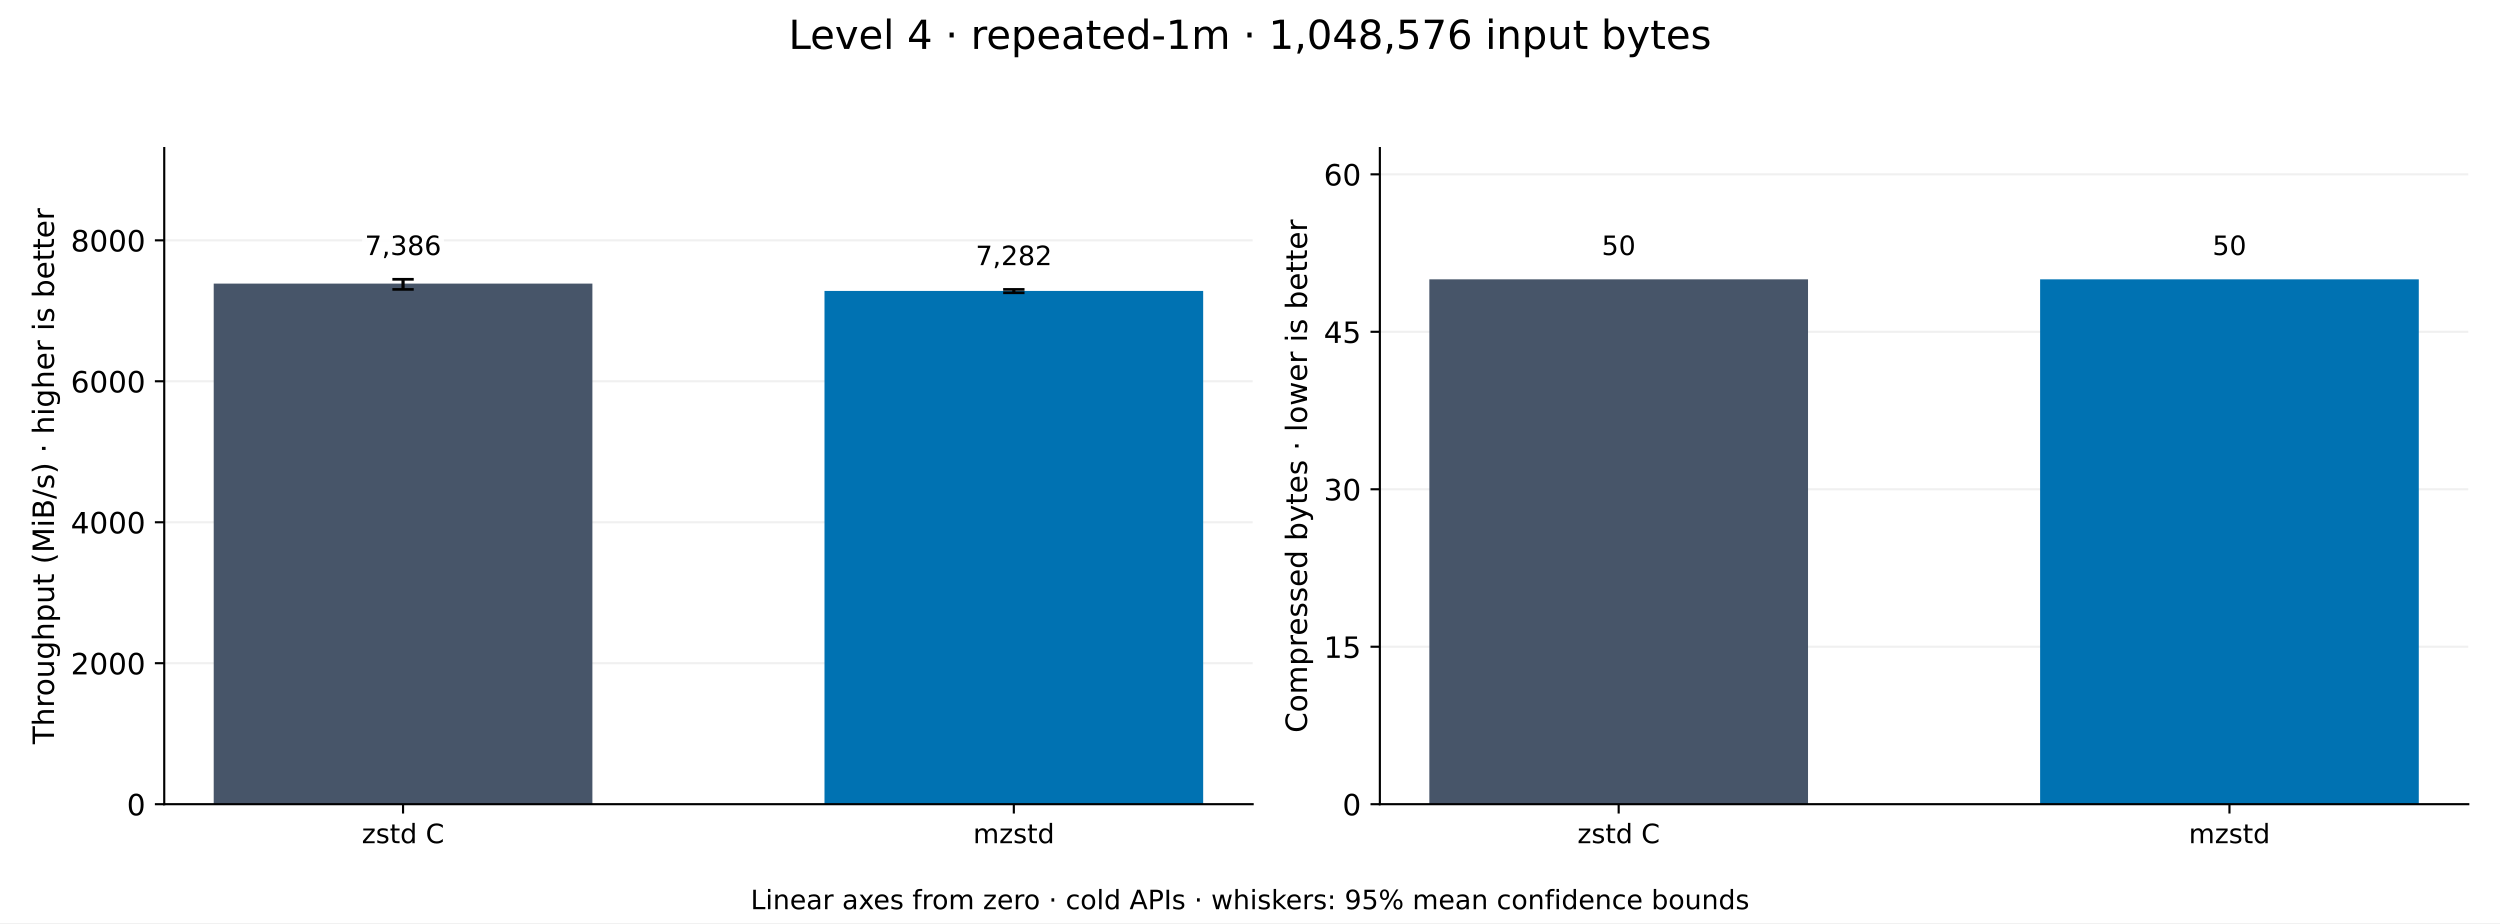
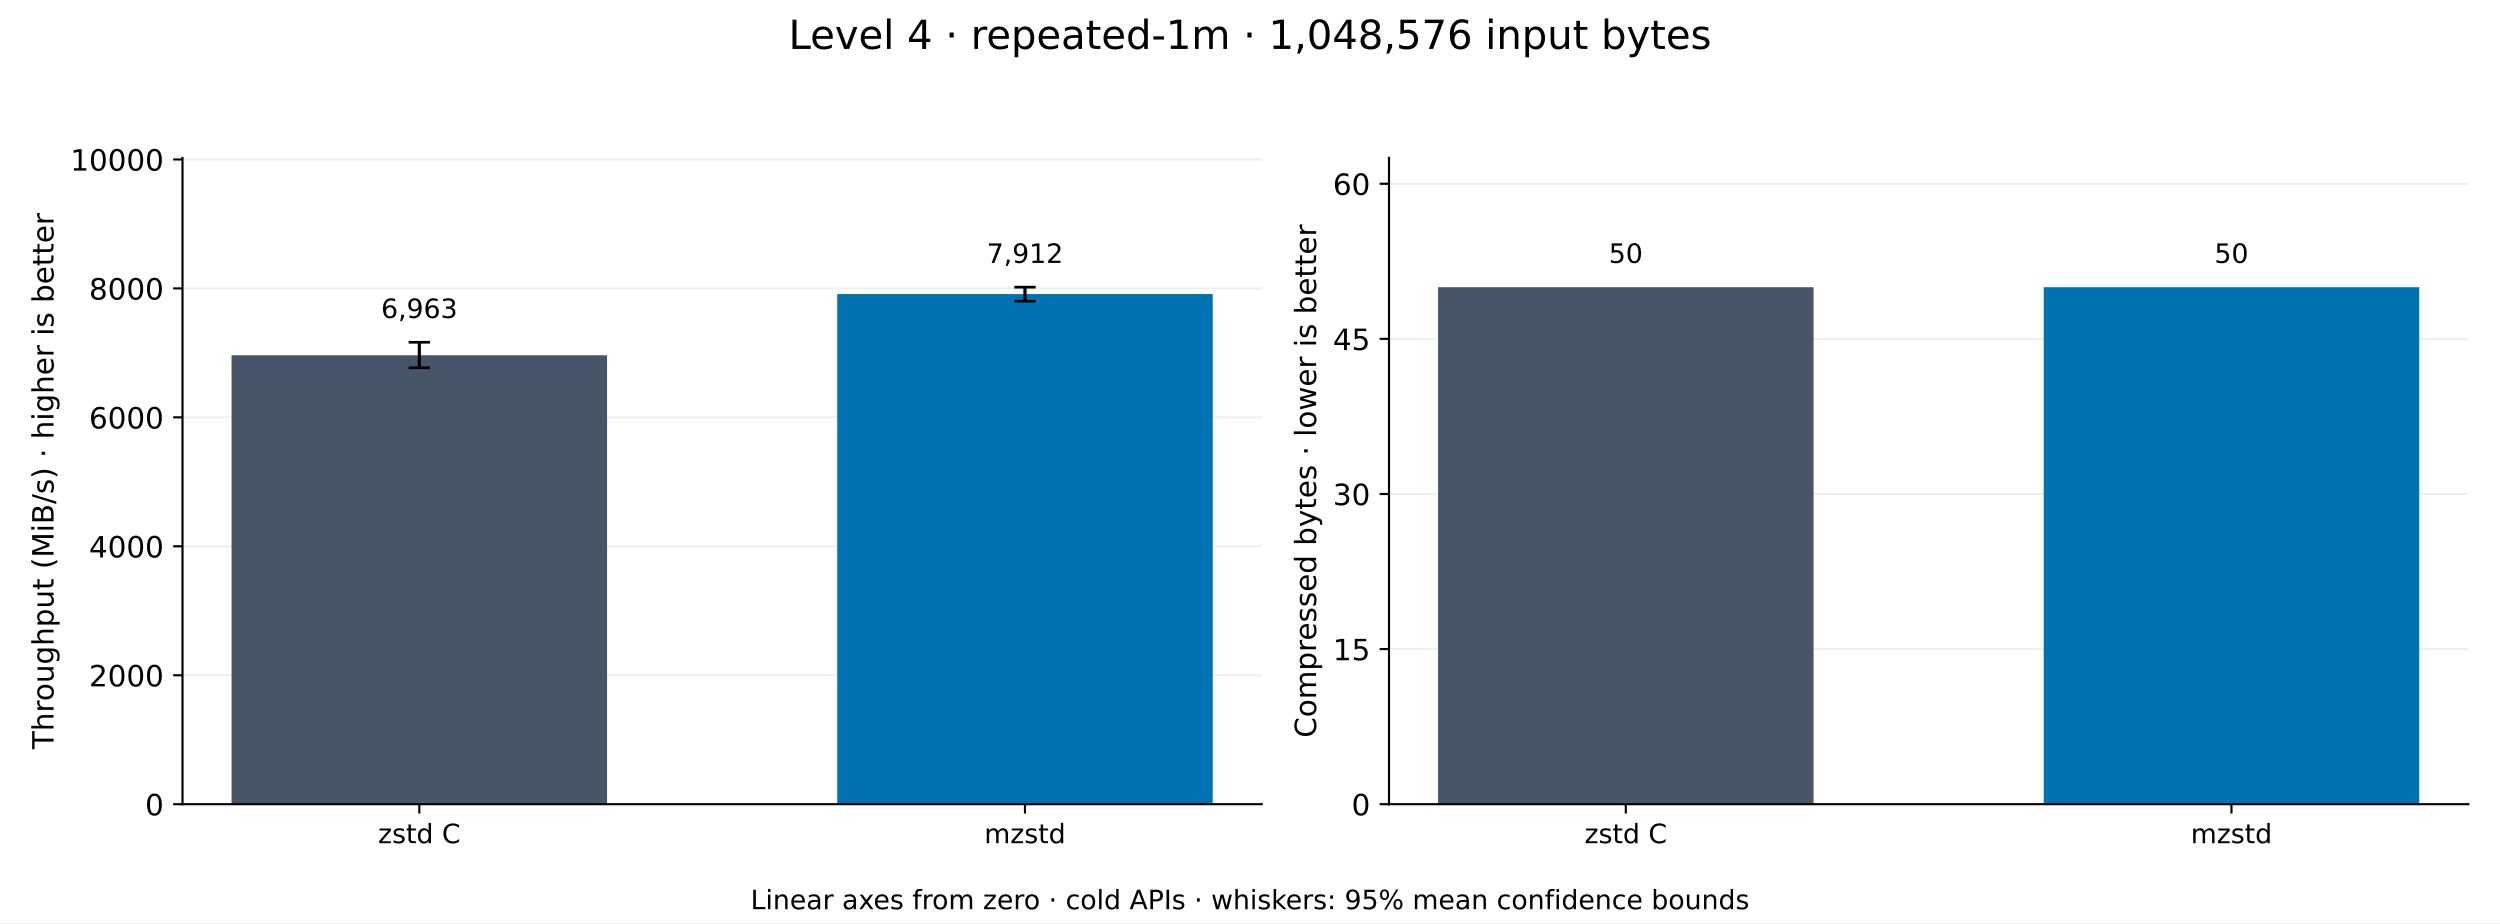
<svg xmlns="http://www.w3.org/2000/svg" xmlns:xlink="http://www.w3.org/1999/xlink" width="936pt" height="345.6pt" viewBox="0 0 936 345.6" version="1.1">
  <defs>
    <style type="text/css">*{stroke-linejoin: round; stroke-linecap: butt}</style>
  </defs>
  <g id="figure_1">
    <g id="patch_1">
      <path d="M 0 345.6 L 936 345.6 L 936 0 L 0 0 z " style="fill: #ffffff" />
    </g>
    <g id="axes_1">
      <g id="patch_2">
-         <path d="M 61.49 301.088 L 468.99 301.088 L 468.99 55.44 L 61.49 55.44 z " style="fill: #ffffff" />
+         <path d="M 68.33 301.088 L 472.41 301.088 L 472.41 59.123 L 68.33 59.123 z " style="fill: #ffffff" />
      </g>
      <g id="matplotlib.axis_1">
        <g id="xtick_1">
          <g id="line2d_1">
            <defs>
              <path id="mcbfd24ea1b" d="M 0 0 L 0 3.5 " style="stroke: #000000; stroke-width: 0.8" />
            </defs>
            <g>
-               <use xlink:href="#mcbfd24ea1b" x="150.902" y="301.088" style="stroke: #000000; stroke-width: 0.8" />
+               <use xlink:href="#mcbfd24ea1b" x="156.992" y="301.088" style="stroke: #000000; stroke-width: 0.8" />
            </g>
          </g>
          <g id="text_1">
-             <text style="font-size: 10px; font-family: 'DejaVu Sans', 'Bitstream Vera Sans', 'Computer Modern Sans Serif', 'Lucida Grande', 'Verdana', 'Geneva', 'Lucid', 'Arial', 'Helvetica', 'Avant Garde', sans-serif; text-anchor: middle" x="150.902" y="315.686" transform="rotate(-0 150.9022 315.6864)">zstd C</text>
+             <text style="font-size: 10px; font-family: 'DejaVu Sans', 'Bitstream Vera Sans', 'Computer Modern Sans Serif', 'Lucida Grande', 'Verdana', 'Geneva', 'Lucid', 'Arial', 'Helvetica', 'Avant Garde', sans-serif; text-anchor: middle" x="156.992" y="315.686" transform="rotate(-0 156.9918 315.6864)">zstd C</text>
          </g>
        </g>
        <g id="xtick_2">
          <g id="line2d_2">
            <g>
-               <use xlink:href="#mcbfd24ea1b" x="379.578" y="301.088" style="stroke: #000000; stroke-width: 0.8" />
+               <use xlink:href="#mcbfd24ea1b" x="383.748" y="301.088" style="stroke: #000000; stroke-width: 0.8" />
            </g>
          </g>
          <g id="text_2">
-             <text style="font-size: 10px; font-family: 'DejaVu Sans', 'Bitstream Vera Sans', 'Computer Modern Sans Serif', 'Lucida Grande', 'Verdana', 'Geneva', 'Lucid', 'Arial', 'Helvetica', 'Avant Garde', sans-serif; text-anchor: middle" x="379.578" y="315.686" transform="rotate(-0 379.5778 315.6864)">mzstd</text>
+             <text style="font-size: 10px; font-family: 'DejaVu Sans', 'Bitstream Vera Sans', 'Computer Modern Sans Serif', 'Lucida Grande', 'Verdana', 'Geneva', 'Lucid', 'Arial', 'Helvetica', 'Avant Garde', sans-serif; text-anchor: middle" x="383.748" y="315.686" transform="rotate(-0 383.7482 315.6864)">mzstd</text>
          </g>
        </g>
      </g>
      <g id="matplotlib.axis_2">
        <g id="ytick_1">
          <g id="line2d_3">
-             <path d="M 61.49 301.088 L 468.99 301.088 " clip-path="url(#p4addd451bc)" style="fill: none; stroke: #b0b0b0; stroke-opacity: 0.18; stroke-width: 0.8; stroke-linecap: square" />
+             <path d="M 68.33 301.088 L 472.41 301.088 " clip-path="url(#p3f794a818a)" style="fill: none; stroke: #b0b0b0; stroke-opacity: 0.18; stroke-width: 0.8; stroke-linecap: square" />
          </g>
          <g id="line2d_4">
            <defs>
              <path id="m862e928616" d="M 0 0 L -3.5 0 " style="stroke: #000000; stroke-width: 0.8" />
            </defs>
            <g>
-               <use xlink:href="#m862e928616" x="61.49" y="301.088" style="stroke: #000000; stroke-width: 0.8" />
+               <use xlink:href="#m862e928616" x="68.33" y="301.088" style="stroke: #000000; stroke-width: 0.8" />
            </g>
          </g>
          <g id="text_3">
-             <text style="font-size: 11px; font-family: 'DejaVu Sans', 'Bitstream Vera Sans', 'Computer Modern Sans Serif', 'Lucida Grande', 'Verdana', 'Geneva', 'Lucid', 'Arial', 'Helvetica', 'Avant Garde', sans-serif; text-anchor: end" x="54.49" y="305.267" transform="rotate(-0 54.49 305.2671)">0</text>
+             <text style="font-size: 11px; font-family: 'DejaVu Sans', 'Bitstream Vera Sans', 'Computer Modern Sans Serif', 'Lucida Grande', 'Verdana', 'Geneva', 'Lucid', 'Arial', 'Helvetica', 'Avant Garde', sans-serif; text-anchor: end" x="61.33" y="305.267" transform="rotate(-0 61.33 305.2671)">0</text>
          </g>
        </g>
        <g id="ytick_2">
          <g id="line2d_5">
-             <path d="M 61.49 248.311 L 468.99 248.311 " clip-path="url(#p4addd451bc)" style="fill: none; stroke: #b0b0b0; stroke-opacity: 0.18; stroke-width: 0.8; stroke-linecap: square" />
+             <path d="M 68.33 252.811 L 472.41 252.811 " clip-path="url(#p3f794a818a)" style="fill: none; stroke: #b0b0b0; stroke-opacity: 0.18; stroke-width: 0.8; stroke-linecap: square" />
          </g>
          <g id="line2d_6">
            <g>
-               <use xlink:href="#m862e928616" x="61.49" y="248.311" style="stroke: #000000; stroke-width: 0.8" />
+               <use xlink:href="#m862e928616" x="68.33" y="252.811" style="stroke: #000000; stroke-width: 0.8" />
            </g>
          </g>
          <g id="text_4">
-             <text style="font-size: 11px; font-family: 'DejaVu Sans', 'Bitstream Vera Sans', 'Computer Modern Sans Serif', 'Lucida Grande', 'Verdana', 'Geneva', 'Lucid', 'Arial', 'Helvetica', 'Avant Garde', sans-serif; text-anchor: end" x="54.49" y="252.49" transform="rotate(-0 54.49 252.4897)">2000</text>
+             <text style="font-size: 11px; font-family: 'DejaVu Sans', 'Bitstream Vera Sans', 'Computer Modern Sans Serif', 'Lucida Grande', 'Verdana', 'Geneva', 'Lucid', 'Arial', 'Helvetica', 'Avant Garde', sans-serif; text-anchor: end" x="61.33" y="256.99" transform="rotate(-0 61.33 256.99)">2000</text>
          </g>
        </g>
        <g id="ytick_3">
          <g id="line2d_7">
-             <path d="M 61.49 195.533 L 468.99 195.533 " clip-path="url(#p4addd451bc)" style="fill: none; stroke: #b0b0b0; stroke-opacity: 0.18; stroke-width: 0.8; stroke-linecap: square" />
+             <path d="M 68.33 204.534 L 472.41 204.534 " clip-path="url(#p3f794a818a)" style="fill: none; stroke: #b0b0b0; stroke-opacity: 0.18; stroke-width: 0.8; stroke-linecap: square" />
          </g>
          <g id="line2d_8">
            <g>
-               <use xlink:href="#m862e928616" x="61.49" y="195.533" style="stroke: #000000; stroke-width: 0.8" />
+               <use xlink:href="#m862e928616" x="68.33" y="204.534" style="stroke: #000000; stroke-width: 0.8" />
            </g>
          </g>
          <g id="text_5">
-             <text style="font-size: 11px; font-family: 'DejaVu Sans', 'Bitstream Vera Sans', 'Computer Modern Sans Serif', 'Lucida Grande', 'Verdana', 'Geneva', 'Lucid', 'Arial', 'Helvetica', 'Avant Garde', sans-serif; text-anchor: end" x="54.49" y="199.712" transform="rotate(-0 54.49 199.7123)">4000</text>
+             <text style="font-size: 11px; font-family: 'DejaVu Sans', 'Bitstream Vera Sans', 'Computer Modern Sans Serif', 'Lucida Grande', 'Verdana', 'Geneva', 'Lucid', 'Arial', 'Helvetica', 'Avant Garde', sans-serif; text-anchor: end" x="61.33" y="208.713" transform="rotate(-0 61.33 208.7128)">4000</text>
          </g>
        </g>
        <g id="ytick_4">
          <g id="line2d_9">
-             <path d="M 61.49 142.756 L 468.99 142.756 " clip-path="url(#p4addd451bc)" style="fill: none; stroke: #b0b0b0; stroke-opacity: 0.18; stroke-width: 0.8; stroke-linecap: square" />
+             <path d="M 68.33 156.257 L 472.41 156.257 " clip-path="url(#p3f794a818a)" style="fill: none; stroke: #b0b0b0; stroke-opacity: 0.18; stroke-width: 0.8; stroke-linecap: square" />
          </g>
          <g id="line2d_10">
            <g>
-               <use xlink:href="#m862e928616" x="61.49" y="142.756" style="stroke: #000000; stroke-width: 0.8" />
+               <use xlink:href="#m862e928616" x="68.33" y="156.257" style="stroke: #000000; stroke-width: 0.8" />
            </g>
          </g>
          <g id="text_6">
-             <text style="font-size: 11px; font-family: 'DejaVu Sans', 'Bitstream Vera Sans', 'Computer Modern Sans Serif', 'Lucida Grande', 'Verdana', 'Geneva', 'Lucid', 'Arial', 'Helvetica', 'Avant Garde', sans-serif; text-anchor: end" x="54.49" y="146.935" transform="rotate(-0 54.49 146.9349)">6000</text>
+             <text style="font-size: 11px; font-family: 'DejaVu Sans', 'Bitstream Vera Sans', 'Computer Modern Sans Serif', 'Lucida Grande', 'Verdana', 'Geneva', 'Lucid', 'Arial', 'Helvetica', 'Avant Garde', sans-serif; text-anchor: end" x="61.33" y="160.436" transform="rotate(-0 61.33 160.4357)">6000</text>
          </g>
        </g>
        <g id="ytick_5">
          <g id="line2d_11">
-             <path d="M 61.49 89.978 L 468.99 89.978 " clip-path="url(#p4addd451bc)" style="fill: none; stroke: #b0b0b0; stroke-opacity: 0.18; stroke-width: 0.8; stroke-linecap: square" />
+             <path d="M 68.33 107.979 L 472.41 107.979 " clip-path="url(#p3f794a818a)" style="fill: none; stroke: #b0b0b0; stroke-opacity: 0.18; stroke-width: 0.8; stroke-linecap: square" />
          </g>
          <g id="line2d_12">
            <g>
-               <use xlink:href="#m862e928616" x="61.49" y="89.978" style="stroke: #000000; stroke-width: 0.8" />
+               <use xlink:href="#m862e928616" x="68.33" y="107.979" style="stroke: #000000; stroke-width: 0.8" />
            </g>
          </g>
          <g id="text_7">
-             <text style="font-size: 11px; font-family: 'DejaVu Sans', 'Bitstream Vera Sans', 'Computer Modern Sans Serif', 'Lucida Grande', 'Verdana', 'Geneva', 'Lucid', 'Arial', 'Helvetica', 'Avant Garde', sans-serif; text-anchor: end" x="54.49" y="94.157" transform="rotate(-0 54.49 94.15749)">8000</text>
-           </g>
-         </g>
-         <g id="text_8">
-           <text style="font-size: 11px; font-family: 'DejaVu Sans', 'Bitstream Vera Sans', 'Computer Modern Sans Serif', 'Lucida Grande', 'Verdana', 'Geneva', 'Lucid', 'Arial', 'Helvetica', 'Avant Garde', sans-serif; text-anchor: middle" x="20.207" y="178.264" transform="rotate(-90 20.20734 178.264)">Throughput (MiB/s) · higher is better</text>
+             <text style="font-size: 11px; font-family: 'DejaVu Sans', 'Bitstream Vera Sans', 'Computer Modern Sans Serif', 'Lucida Grande', 'Verdana', 'Geneva', 'Lucid', 'Arial', 'Helvetica', 'Avant Garde', sans-serif; text-anchor: end" x="61.33" y="112.159" transform="rotate(-0 61.33 112.1585)">8000</text>
+           </g>
+         </g>
+         <g id="ytick_6">
+           <g id="line2d_13">
+             <path d="M 68.33 59.702 L 472.41 59.702 " clip-path="url(#p3f794a818a)" style="fill: none; stroke: #b0b0b0; stroke-opacity: 0.18; stroke-width: 0.8; stroke-linecap: square" />
+           </g>
+           <g id="line2d_14">
+             <g>
+               <use xlink:href="#m862e928616" x="68.33" y="59.702" style="stroke: #000000; stroke-width: 0.8" />
+             </g>
+           </g>
+           <g id="text_8">
+             <text style="font-size: 11px; font-family: 'DejaVu Sans', 'Bitstream Vera Sans', 'Computer Modern Sans Serif', 'Lucida Grande', 'Verdana', 'Geneva', 'Lucid', 'Arial', 'Helvetica', 'Avant Garde', sans-serif; text-anchor: end" x="61.33" y="63.881" transform="rotate(-0 61.33 63.88138)">10000</text>
+           </g>
+         </g>
+         <g id="text_9">
+           <text style="font-size: 11px; font-family: 'DejaVu Sans', 'Bitstream Vera Sans', 'Computer Modern Sans Serif', 'Lucida Grande', 'Verdana', 'Geneva', 'Lucid', 'Arial', 'Helvetica', 'Avant Garde', sans-serif; text-anchor: middle" x="20.049" y="180.106" transform="rotate(-90 20.04859 180.1057)">Throughput (MiB/s) · higher is better</text>
        </g>
      </g>
      <g id="patch_3">
-         <path d="M 80.013 301.088 L 221.792 301.088 L 221.792 106.192 L 80.013 106.192 z " clip-path="url(#p4addd451bc)" style="fill: #475569" />
+         <path d="M 86.697 301.088 L 227.286 301.088 L 227.286 133.002 L 86.697 133.002 z " clip-path="url(#p3f794a818a)" style="fill: #475569" />
      </g>
      <g id="patch_4">
-         <path d="M 308.688 301.088 L 450.467 301.088 L 450.467 108.916 L 308.688 108.916 z " clip-path="url(#p4addd451bc)" style="fill: #0072b2" />
+         <path d="M 313.454 301.088 L 454.043 301.088 L 454.043 110.105 L 313.454 110.105 z " clip-path="url(#p3f794a818a)" style="fill: #0072b2" />
      </g>
      <g id="LineCollection_1">
-         <path d="M 150.902 108.36 L 150.902 104.57 " clip-path="url(#p4addd451bc)" style="fill: none; stroke: #000000; stroke-width: 1.2" />
-         <path d="M 379.578 109.617 L 379.578 108.349 " clip-path="url(#p4addd451bc)" style="fill: none; stroke: #000000; stroke-width: 1.2" />
-       </g>
-       <g id="line2d_13">
+         <path d="M 156.992 137.693 L 156.992 128.155 " clip-path="url(#p3f794a818a)" style="fill: none; stroke: #000000; stroke-width: 1.2" />
+         <path d="M 383.748 112.768 L 383.748 107.516 " clip-path="url(#p3f794a818a)" style="fill: none; stroke: #000000; stroke-width: 1.2" />
+       </g>
+       <g id="line2d_15">
        <defs>
          <path id="mf7f69e77f0" d="M 4 0 L -4 -0 " style="stroke: #000000" />
        </defs>
-         <g clip-path="url(#p4addd451bc)">
-           <use xlink:href="#mf7f69e77f0" x="150.902" y="108.36" style="fill: #1f77b4; stroke: #000000" />
-           <use xlink:href="#mf7f69e77f0" x="379.578" y="109.617" style="fill: #1f77b4; stroke: #000000" />
-         </g>
-       </g>
-       <g id="line2d_14">
-         <g clip-path="url(#p4addd451bc)">
-           <use xlink:href="#mf7f69e77f0" x="150.902" y="104.57" style="fill: #1f77b4; stroke: #000000" />
-           <use xlink:href="#mf7f69e77f0" x="379.578" y="108.349" style="fill: #1f77b4; stroke: #000000" />
+         <g clip-path="url(#p3f794a818a)">
+           <use xlink:href="#mf7f69e77f0" x="156.992" y="137.693" style="fill: #1f77b4; stroke: #000000" />
+           <use xlink:href="#mf7f69e77f0" x="383.748" y="112.768" style="fill: #1f77b4; stroke: #000000" />
+         </g>
+       </g>
+       <g id="line2d_16">
+         <g clip-path="url(#p3f794a818a)">
+           <use xlink:href="#mf7f69e77f0" x="156.992" y="128.155" style="fill: #1f77b4; stroke: #000000" />
+           <use xlink:href="#mf7f69e77f0" x="383.748" y="107.516" style="fill: #1f77b4; stroke: #000000" />
        </g>
      </g>
      <g id="patch_5">
-         <path d="M 61.49 301.088 L 61.49 55.44 " style="fill: none; stroke: #000000; stroke-width: 0.8; stroke-linejoin: miter; stroke-linecap: square" />
+         <path d="M 68.33 301.088 L 68.33 59.123 " style="fill: none; stroke: #000000; stroke-width: 0.8; stroke-linejoin: miter; stroke-linecap: square" />
      </g>
      <g id="patch_6">
-         <path d="M 61.49 301.088 L 468.99 301.088 " style="fill: none; stroke: #000000; stroke-width: 0.8; stroke-linejoin: miter; stroke-linecap: square" />
-       </g>
-       <g id="text_9">
+         <path d="M 68.33 301.088 L 472.41 301.088 " style="fill: none; stroke: #000000; stroke-width: 0.8; stroke-linejoin: miter; stroke-linecap: square" />
+       </g>
+       <g id="text_10">
        <g id="patch_7">
-           <path d="M 135.588 98.57 L 166.216 98.57 L 166.216 86.891 L 135.588 86.891 z " style="fill: #ffffff; opacity: 0.9" />
-         </g>
-         <text style="font-size: 10px; font-family: 'DejaVu Sans', 'Bitstream Vera Sans', 'Computer Modern Sans Serif', 'Lucida Grande', 'Verdana', 'Geneva', 'Lucid', 'Arial', 'Helvetica', 'Avant Garde', sans-serif; text-anchor: middle" x="150.902" y="95.49" transform="rotate(-0 150.9022 95.48991)">7,386</text>
-       </g>
-       <g id="text_10">
+           <path d="M 141.678 122.155 L 172.306 122.155 L 172.306 110.477 L 141.678 110.477 z " style="fill: #ffffff; opacity: 0.9" />
+         </g>
+         <text style="font-size: 10px; font-family: 'DejaVu Sans', 'Bitstream Vera Sans', 'Computer Modern Sans Serif', 'Lucida Grande', 'Verdana', 'Geneva', 'Lucid', 'Arial', 'Helvetica', 'Avant Garde', sans-serif; text-anchor: middle" x="156.992" y="119.075" transform="rotate(-0 156.9918 119.075)">6,963</text>
+       </g>
+       <g id="text_11">
        <g id="patch_8">
-           <path d="M 364.264 102.349 L 394.892 102.349 L 394.892 90.671 L 364.264 90.671 z " style="fill: #ffffff; opacity: 0.9" />
-         </g>
-         <text style="font-size: 10px; font-family: 'DejaVu Sans', 'Bitstream Vera Sans', 'Computer Modern Sans Serif', 'Lucida Grande', 'Verdana', 'Geneva', 'Lucid', 'Arial', 'Helvetica', 'Avant Garde', sans-serif; text-anchor: middle" x="379.578" y="99.27" transform="rotate(-0 379.5778 99.26966)">7,282</text>
+           <path d="M 368.434 101.516 L 399.062 101.516 L 399.062 89.838 L 368.434 89.838 z " style="fill: #ffffff; opacity: 0.9" />
+         </g>
+         <text style="font-size: 10px; font-family: 'DejaVu Sans', 'Bitstream Vera Sans', 'Computer Modern Sans Serif', 'Lucida Grande', 'Verdana', 'Geneva', 'Lucid', 'Arial', 'Helvetica', 'Avant Garde', sans-serif; text-anchor: middle" x="383.748" y="98.437" transform="rotate(-0 383.7482 98.43671)">7,912</text>
      </g>
    </g>
    <g id="axes_2">
      <g id="patch_9">
-         <path d="M 516.62 301.088 L 924.12 301.088 L 924.12 55.44 L 516.62 55.44 z " style="fill: #ffffff" />
+         <path d="M 520.04 301.088 L 924.12 301.088 L 924.12 59.123 L 520.04 59.123 z " style="fill: #ffffff" />
      </g>
      <g id="matplotlib.axis_3">
        <g id="xtick_3">
-           <g id="line2d_15">
-             <g>
-               <use xlink:href="#mcbfd24ea1b" x="606.032" y="301.088" style="stroke: #000000; stroke-width: 0.8" />
-             </g>
-           </g>
-           <g id="text_11">
-             <text style="font-size: 10px; font-family: 'DejaVu Sans', 'Bitstream Vera Sans', 'Computer Modern Sans Serif', 'Lucida Grande', 'Verdana', 'Geneva', 'Lucid', 'Arial', 'Helvetica', 'Avant Garde', sans-serif; text-anchor: middle" x="606.032" y="315.686" transform="rotate(-0 606.0322 315.6864)">zstd C</text>
+           <g id="line2d_17">
+             <g>
+               <use xlink:href="#mcbfd24ea1b" x="608.702" y="301.088" style="stroke: #000000; stroke-width: 0.8" />
+             </g>
+           </g>
+           <g id="text_12">
+             <text style="font-size: 10px; font-family: 'DejaVu Sans', 'Bitstream Vera Sans', 'Computer Modern Sans Serif', 'Lucida Grande', 'Verdana', 'Geneva', 'Lucid', 'Arial', 'Helvetica', 'Avant Garde', sans-serif; text-anchor: middle" x="608.702" y="315.686" transform="rotate(-0 608.7018 315.6864)">zstd C</text>
          </g>
        </g>
        <g id="xtick_4">
-           <g id="line2d_16">
-             <g>
-               <use xlink:href="#mcbfd24ea1b" x="834.708" y="301.088" style="stroke: #000000; stroke-width: 0.8" />
-             </g>
-           </g>
-           <g id="text_12">
-             <text style="font-size: 10px; font-family: 'DejaVu Sans', 'Bitstream Vera Sans', 'Computer Modern Sans Serif', 'Lucida Grande', 'Verdana', 'Geneva', 'Lucid', 'Arial', 'Helvetica', 'Avant Garde', sans-serif; text-anchor: middle" x="834.708" y="315.686" transform="rotate(-0 834.7078 315.6864)">mzstd</text>
+           <g id="line2d_18">
+             <g>
+               <use xlink:href="#mcbfd24ea1b" x="835.458" y="301.088" style="stroke: #000000; stroke-width: 0.8" />
+             </g>
+           </g>
+           <g id="text_13">
+             <text style="font-size: 10px; font-family: 'DejaVu Sans', 'Bitstream Vera Sans', 'Computer Modern Sans Serif', 'Lucida Grande', 'Verdana', 'Geneva', 'Lucid', 'Arial', 'Helvetica', 'Avant Garde', sans-serif; text-anchor: middle" x="835.458" y="315.686" transform="rotate(-0 835.4582 315.6864)">mzstd</text>
          </g>
        </g>
      </g>
      <g id="matplotlib.axis_4">
-         <g id="ytick_6">
-           <g id="line2d_17">
-             <path d="M 516.62 301.088 L 924.12 301.088 " clip-path="url(#p3e8f1e4041)" style="fill: none; stroke: #b0b0b0; stroke-opacity: 0.18; stroke-width: 0.8; stroke-linecap: square" />
-           </g>
-           <g id="line2d_18">
-             <g>
-               <use xlink:href="#m862e928616" x="516.62" y="301.088" style="stroke: #000000; stroke-width: 0.8" />
-             </g>
-           </g>
-           <g id="text_13">
-             <text style="font-size: 11px; font-family: 'DejaVu Sans', 'Bitstream Vera Sans', 'Computer Modern Sans Serif', 'Lucida Grande', 'Verdana', 'Geneva', 'Lucid', 'Arial', 'Helvetica', 'Avant Garde', sans-serif; text-anchor: end" x="509.62" y="305.267" transform="rotate(-0 509.62 305.2671)">0</text>
-           </g>
-         </g>
        <g id="ytick_7">
          <g id="line2d_19">
-             <path d="M 516.62 242.132 L 924.12 242.132 " clip-path="url(#p3e8f1e4041)" style="fill: none; stroke: #b0b0b0; stroke-opacity: 0.18; stroke-width: 0.8; stroke-linecap: square" />
+             <path d="M 520.04 301.088 L 924.12 301.088 " clip-path="url(#paa497ae0c4)" style="fill: none; stroke: #b0b0b0; stroke-opacity: 0.18; stroke-width: 0.8; stroke-linecap: square" />
          </g>
          <g id="line2d_20">
            <g>
-               <use xlink:href="#m862e928616" x="516.62" y="242.132" style="stroke: #000000; stroke-width: 0.8" />
+               <use xlink:href="#m862e928616" x="520.04" y="301.088" style="stroke: #000000; stroke-width: 0.8" />
            </g>
          </g>
          <g id="text_14">
-             <text style="font-size: 11px; font-family: 'DejaVu Sans', 'Bitstream Vera Sans', 'Computer Modern Sans Serif', 'Lucida Grande', 'Verdana', 'Geneva', 'Lucid', 'Arial', 'Helvetica', 'Avant Garde', sans-serif; text-anchor: end" x="509.62" y="246.312" transform="rotate(-0 509.62 246.3116)">15</text>
+             <text style="font-size: 11px; font-family: 'DejaVu Sans', 'Bitstream Vera Sans', 'Computer Modern Sans Serif', 'Lucida Grande', 'Verdana', 'Geneva', 'Lucid', 'Arial', 'Helvetica', 'Avant Garde', sans-serif; text-anchor: end" x="513.04" y="305.267" transform="rotate(-0 513.04 305.2671)">0</text>
          </g>
        </g>
        <g id="ytick_8">
          <g id="line2d_21">
-             <path d="M 516.62 183.177 L 924.12 183.177 " clip-path="url(#p3e8f1e4041)" style="fill: none; stroke: #b0b0b0; stroke-opacity: 0.18; stroke-width: 0.8; stroke-linecap: square" />
+             <path d="M 520.04 243.017 L 924.12 243.017 " clip-path="url(#paa497ae0c4)" style="fill: none; stroke: #b0b0b0; stroke-opacity: 0.18; stroke-width: 0.8; stroke-linecap: square" />
          </g>
          <g id="line2d_22">
            <g>
-               <use xlink:href="#m862e928616" x="516.62" y="183.177" style="stroke: #000000; stroke-width: 0.8" />
+               <use xlink:href="#m862e928616" x="520.04" y="243.017" style="stroke: #000000; stroke-width: 0.8" />
            </g>
          </g>
          <g id="text_15">
-             <text style="font-size: 11px; font-family: 'DejaVu Sans', 'Bitstream Vera Sans', 'Computer Modern Sans Serif', 'Lucida Grande', 'Verdana', 'Geneva', 'Lucid', 'Arial', 'Helvetica', 'Avant Garde', sans-serif; text-anchor: end" x="509.62" y="187.356" transform="rotate(-0 509.62 187.3561)">30</text>
+             <text style="font-size: 11px; font-family: 'DejaVu Sans', 'Bitstream Vera Sans', 'Computer Modern Sans Serif', 'Lucida Grande', 'Verdana', 'Geneva', 'Lucid', 'Arial', 'Helvetica', 'Avant Garde', sans-serif; text-anchor: end" x="513.04" y="247.196" transform="rotate(-0 513.04 247.1957)">15</text>
          </g>
        </g>
        <g id="ytick_9">
          <g id="line2d_23">
-             <path d="M 516.62 124.221 L 924.12 124.221 " clip-path="url(#p3e8f1e4041)" style="fill: none; stroke: #b0b0b0; stroke-opacity: 0.18; stroke-width: 0.8; stroke-linecap: square" />
+             <path d="M 520.04 184.945 L 924.12 184.945 " clip-path="url(#paa497ae0c4)" style="fill: none; stroke: #b0b0b0; stroke-opacity: 0.18; stroke-width: 0.8; stroke-linecap: square" />
          </g>
          <g id="line2d_24">
            <g>
-               <use xlink:href="#m862e928616" x="516.62" y="124.221" style="stroke: #000000; stroke-width: 0.8" />
+               <use xlink:href="#m862e928616" x="520.04" y="184.945" style="stroke: #000000; stroke-width: 0.8" />
            </g>
          </g>
          <g id="text_16">
-             <text style="font-size: 11px; font-family: 'DejaVu Sans', 'Bitstream Vera Sans', 'Computer Modern Sans Serif', 'Lucida Grande', 'Verdana', 'Geneva', 'Lucid', 'Arial', 'Helvetica', 'Avant Garde', sans-serif; text-anchor: end" x="509.62" y="128.401" transform="rotate(-0 509.62 128.4006)">45</text>
+             <text style="font-size: 11px; font-family: 'DejaVu Sans', 'Bitstream Vera Sans', 'Computer Modern Sans Serif', 'Lucida Grande', 'Verdana', 'Geneva', 'Lucid', 'Arial', 'Helvetica', 'Avant Garde', sans-serif; text-anchor: end" x="513.04" y="189.124" transform="rotate(-0 513.04 189.1242)">30</text>
          </g>
        </g>
        <g id="ytick_10">
          <g id="line2d_25">
-             <path d="M 516.62 65.266 L 924.12 65.266 " clip-path="url(#p3e8f1e4041)" style="fill: none; stroke: #b0b0b0; stroke-opacity: 0.18; stroke-width: 0.8; stroke-linecap: square" />
+             <path d="M 520.04 126.874 L 924.12 126.874 " clip-path="url(#paa497ae0c4)" style="fill: none; stroke: #b0b0b0; stroke-opacity: 0.18; stroke-width: 0.8; stroke-linecap: square" />
          </g>
          <g id="line2d_26">
            <g>
-               <use xlink:href="#m862e928616" x="516.62" y="65.266" style="stroke: #000000; stroke-width: 0.8" />
+               <use xlink:href="#m862e928616" x="520.04" y="126.874" style="stroke: #000000; stroke-width: 0.8" />
            </g>
          </g>
          <g id="text_17">
-             <text style="font-size: 11px; font-family: 'DejaVu Sans', 'Bitstream Vera Sans', 'Computer Modern Sans Serif', 'Lucida Grande', 'Verdana', 'Geneva', 'Lucid', 'Arial', 'Helvetica', 'Avant Garde', sans-serif; text-anchor: end" x="509.62" y="69.445" transform="rotate(-0 509.62 69.44506)">60</text>
-           </g>
-         </g>
-         <g id="text_18">
-           <text style="font-size: 11px; font-family: 'DejaVu Sans', 'Bitstream Vera Sans', 'Computer Modern Sans Serif', 'Lucida Grande', 'Verdana', 'Geneva', 'Lucid', 'Arial', 'Helvetica', 'Avant Garde', sans-serif; text-anchor: middle" x="489.335" y="178.264" transform="rotate(-90 489.3348 178.264)">Compressed bytes · lower is better</text>
+             <text style="font-size: 11px; font-family: 'DejaVu Sans', 'Bitstream Vera Sans', 'Computer Modern Sans Serif', 'Lucida Grande', 'Verdana', 'Geneva', 'Lucid', 'Arial', 'Helvetica', 'Avant Garde', sans-serif; text-anchor: end" x="513.04" y="131.053" transform="rotate(-0 513.04 131.0527)">45</text>
+           </g>
+         </g>
+         <g id="ytick_11">
+           <g id="line2d_27">
+             <path d="M 520.04 68.802 L 924.12 68.802 " clip-path="url(#paa497ae0c4)" style="fill: none; stroke: #b0b0b0; stroke-opacity: 0.18; stroke-width: 0.8; stroke-linecap: square" />
+           </g>
+           <g id="line2d_28">
+             <g>
+               <use xlink:href="#m862e928616" x="520.04" y="68.802" style="stroke: #000000; stroke-width: 0.8" />
+             </g>
+           </g>
+           <g id="text_18">
+             <text style="font-size: 11px; font-family: 'DejaVu Sans', 'Bitstream Vera Sans', 'Computer Modern Sans Serif', 'Lucida Grande', 'Verdana', 'Geneva', 'Lucid', 'Arial', 'Helvetica', 'Avant Garde', sans-serif; text-anchor: end" x="513.04" y="72.981" transform="rotate(-0 513.04 72.98121)">60</text>
+           </g>
+         </g>
+         <g id="text_19">
+           <text style="font-size: 11px; font-family: 'DejaVu Sans', 'Bitstream Vera Sans', 'Computer Modern Sans Serif', 'Lucida Grande', 'Verdana', 'Geneva', 'Lucid', 'Arial', 'Helvetica', 'Avant Garde', sans-serif; text-anchor: middle" x="492.755" y="180.106" transform="rotate(-90 492.7548 180.1057)">Compressed bytes · lower is better</text>
        </g>
      </g>
      <g id="patch_10">
-         <path d="M 535.143 301.088 L 676.922 301.088 L 676.922 104.57 L 535.143 104.57 z " clip-path="url(#p3e8f1e4041)" style="fill: #475569" />
+         <path d="M 538.407 301.088 L 678.996 301.088 L 678.996 107.516 L 538.407 107.516 z " clip-path="url(#paa497ae0c4)" style="fill: #475569" />
      </g>
      <g id="patch_11">
-         <path d="M 763.818 301.088 L 905.597 301.088 L 905.597 104.57 L 763.818 104.57 z " clip-path="url(#p3e8f1e4041)" style="fill: #0072b2" />
+         <path d="M 765.164 301.088 L 905.753 301.088 L 905.753 107.516 L 765.164 107.516 z " clip-path="url(#paa497ae0c4)" style="fill: #0072b2" />
      </g>
      <g id="patch_12">
-         <path d="M 516.62 301.088 L 516.62 55.44 " style="fill: none; stroke: #000000; stroke-width: 0.8; stroke-linejoin: miter; stroke-linecap: square" />
+         <path d="M 520.04 301.088 L 520.04 59.123 " style="fill: none; stroke: #000000; stroke-width: 0.8; stroke-linejoin: miter; stroke-linecap: square" />
      </g>
      <g id="patch_13">
-         <path d="M 516.62 301.088 L 924.12 301.088 " style="fill: none; stroke: #000000; stroke-width: 0.8; stroke-linejoin: miter; stroke-linecap: square" />
-       </g>
-       <g id="text_19">
+         <path d="M 520.04 301.088 L 924.12 301.088 " style="fill: none; stroke: #000000; stroke-width: 0.8; stroke-linejoin: miter; stroke-linecap: square" />
+       </g>
+       <g id="text_20">
        <g id="patch_14">
-           <path d="M 598.67 98.57 L 613.395 98.57 L 613.395 86.891 L 598.67 86.891 z " style="fill: #ffffff; opacity: 0.9" />
-         </g>
-         <text style="font-size: 10px; font-family: 'DejaVu Sans', 'Bitstream Vera Sans', 'Computer Modern Sans Serif', 'Lucida Grande', 'Verdana', 'Geneva', 'Lucid', 'Arial', 'Helvetica', 'Avant Garde', sans-serif; text-anchor: middle" x="606.032" y="95.49" transform="rotate(-0 606.0322 95.48991)">50</text>
-       </g>
-       <g id="text_20">
+           <path d="M 601.339 101.516 L 616.064 101.516 L 616.064 89.838 L 601.339 89.838 z " style="fill: #ffffff; opacity: 0.9" />
+         </g>
+         <text style="font-size: 10px; font-family: 'DejaVu Sans', 'Bitstream Vera Sans', 'Computer Modern Sans Serif', 'Lucida Grande', 'Verdana', 'Geneva', 'Lucid', 'Arial', 'Helvetica', 'Avant Garde', sans-serif; text-anchor: middle" x="608.702" y="98.437" transform="rotate(-0 608.7018 98.43671)">50</text>
+       </g>
+       <g id="text_21">
        <g id="patch_15">
-           <path d="M 827.345 98.57 L 842.07 98.57 L 842.07 86.891 L 827.345 86.891 z " style="fill: #ffffff; opacity: 0.9" />
-         </g>
-         <text style="font-size: 10px; font-family: 'DejaVu Sans', 'Bitstream Vera Sans', 'Computer Modern Sans Serif', 'Lucida Grande', 'Verdana', 'Geneva', 'Lucid', 'Arial', 'Helvetica', 'Avant Garde', sans-serif; text-anchor: middle" x="834.708" y="95.49" transform="rotate(-0 834.7078 95.48991)">50</text>
-       </g>
-     </g>
-     <g id="text_21">
+           <path d="M 828.096 101.516 L 842.821 101.516 L 842.821 89.838 L 828.096 89.838 z " style="fill: #ffffff; opacity: 0.9" />
+         </g>
+         <text style="font-size: 10px; font-family: 'DejaVu Sans', 'Bitstream Vera Sans', 'Computer Modern Sans Serif', 'Lucida Grande', 'Verdana', 'Geneva', 'Lucid', 'Arial', 'Helvetica', 'Avant Garde', sans-serif; text-anchor: middle" x="835.458" y="98.437" transform="rotate(-0 835.4582 98.43671)">50</text>
+       </g>
+     </g>
+     <g id="text_22">
      <text style="font-size: 15px; font-family: 'DejaVu Sans', 'Bitstream Vera Sans', 'Computer Modern Sans Serif', 'Lucida Grande', 'Verdana', 'Geneva', 'Lucid', 'Arial', 'Helvetica', 'Avant Garde', sans-serif; text-anchor: middle" x="468" y="18.31" transform="rotate(-0 468 18.30966)">Level 4 · repeated-1m · 1,048,576 input bytes</text>
    </g>
-     <g id="text_22">
+     <g id="text_23">
      <text style="font-size: 10px; font-family: 'DejaVu Sans', 'Bitstream Vera Sans', 'Computer Modern Sans Serif', 'Lucida Grande', 'Verdana', 'Geneva', 'Lucid', 'Arial', 'Helvetica', 'Avant Garde', sans-serif; text-anchor: middle" x="468" y="340.416" transform="rotate(-0 468 340.416)">Linear axes from zero · cold APIs · whiskers: 95% mean confidence bounds</text>
    </g>
  </g>
  <defs>
-     <clipPath id="p4addd451bc">
-       <rect x="61.49" y="55.44" width="407.5" height="245.648" />
+     <clipPath id="p3f794a818a">
+       <rect x="68.33" y="59.123" width="404.08" height="241.965" />
    </clipPath>
-     <clipPath id="p3e8f1e4041">
-       <rect x="516.62" y="55.44" width="407.5" height="245.648" />
+     <clipPath id="paa497ae0c4">
+       <rect x="520.04" y="59.123" width="404.08" height="241.965" />
    </clipPath>
  </defs>
</svg>
